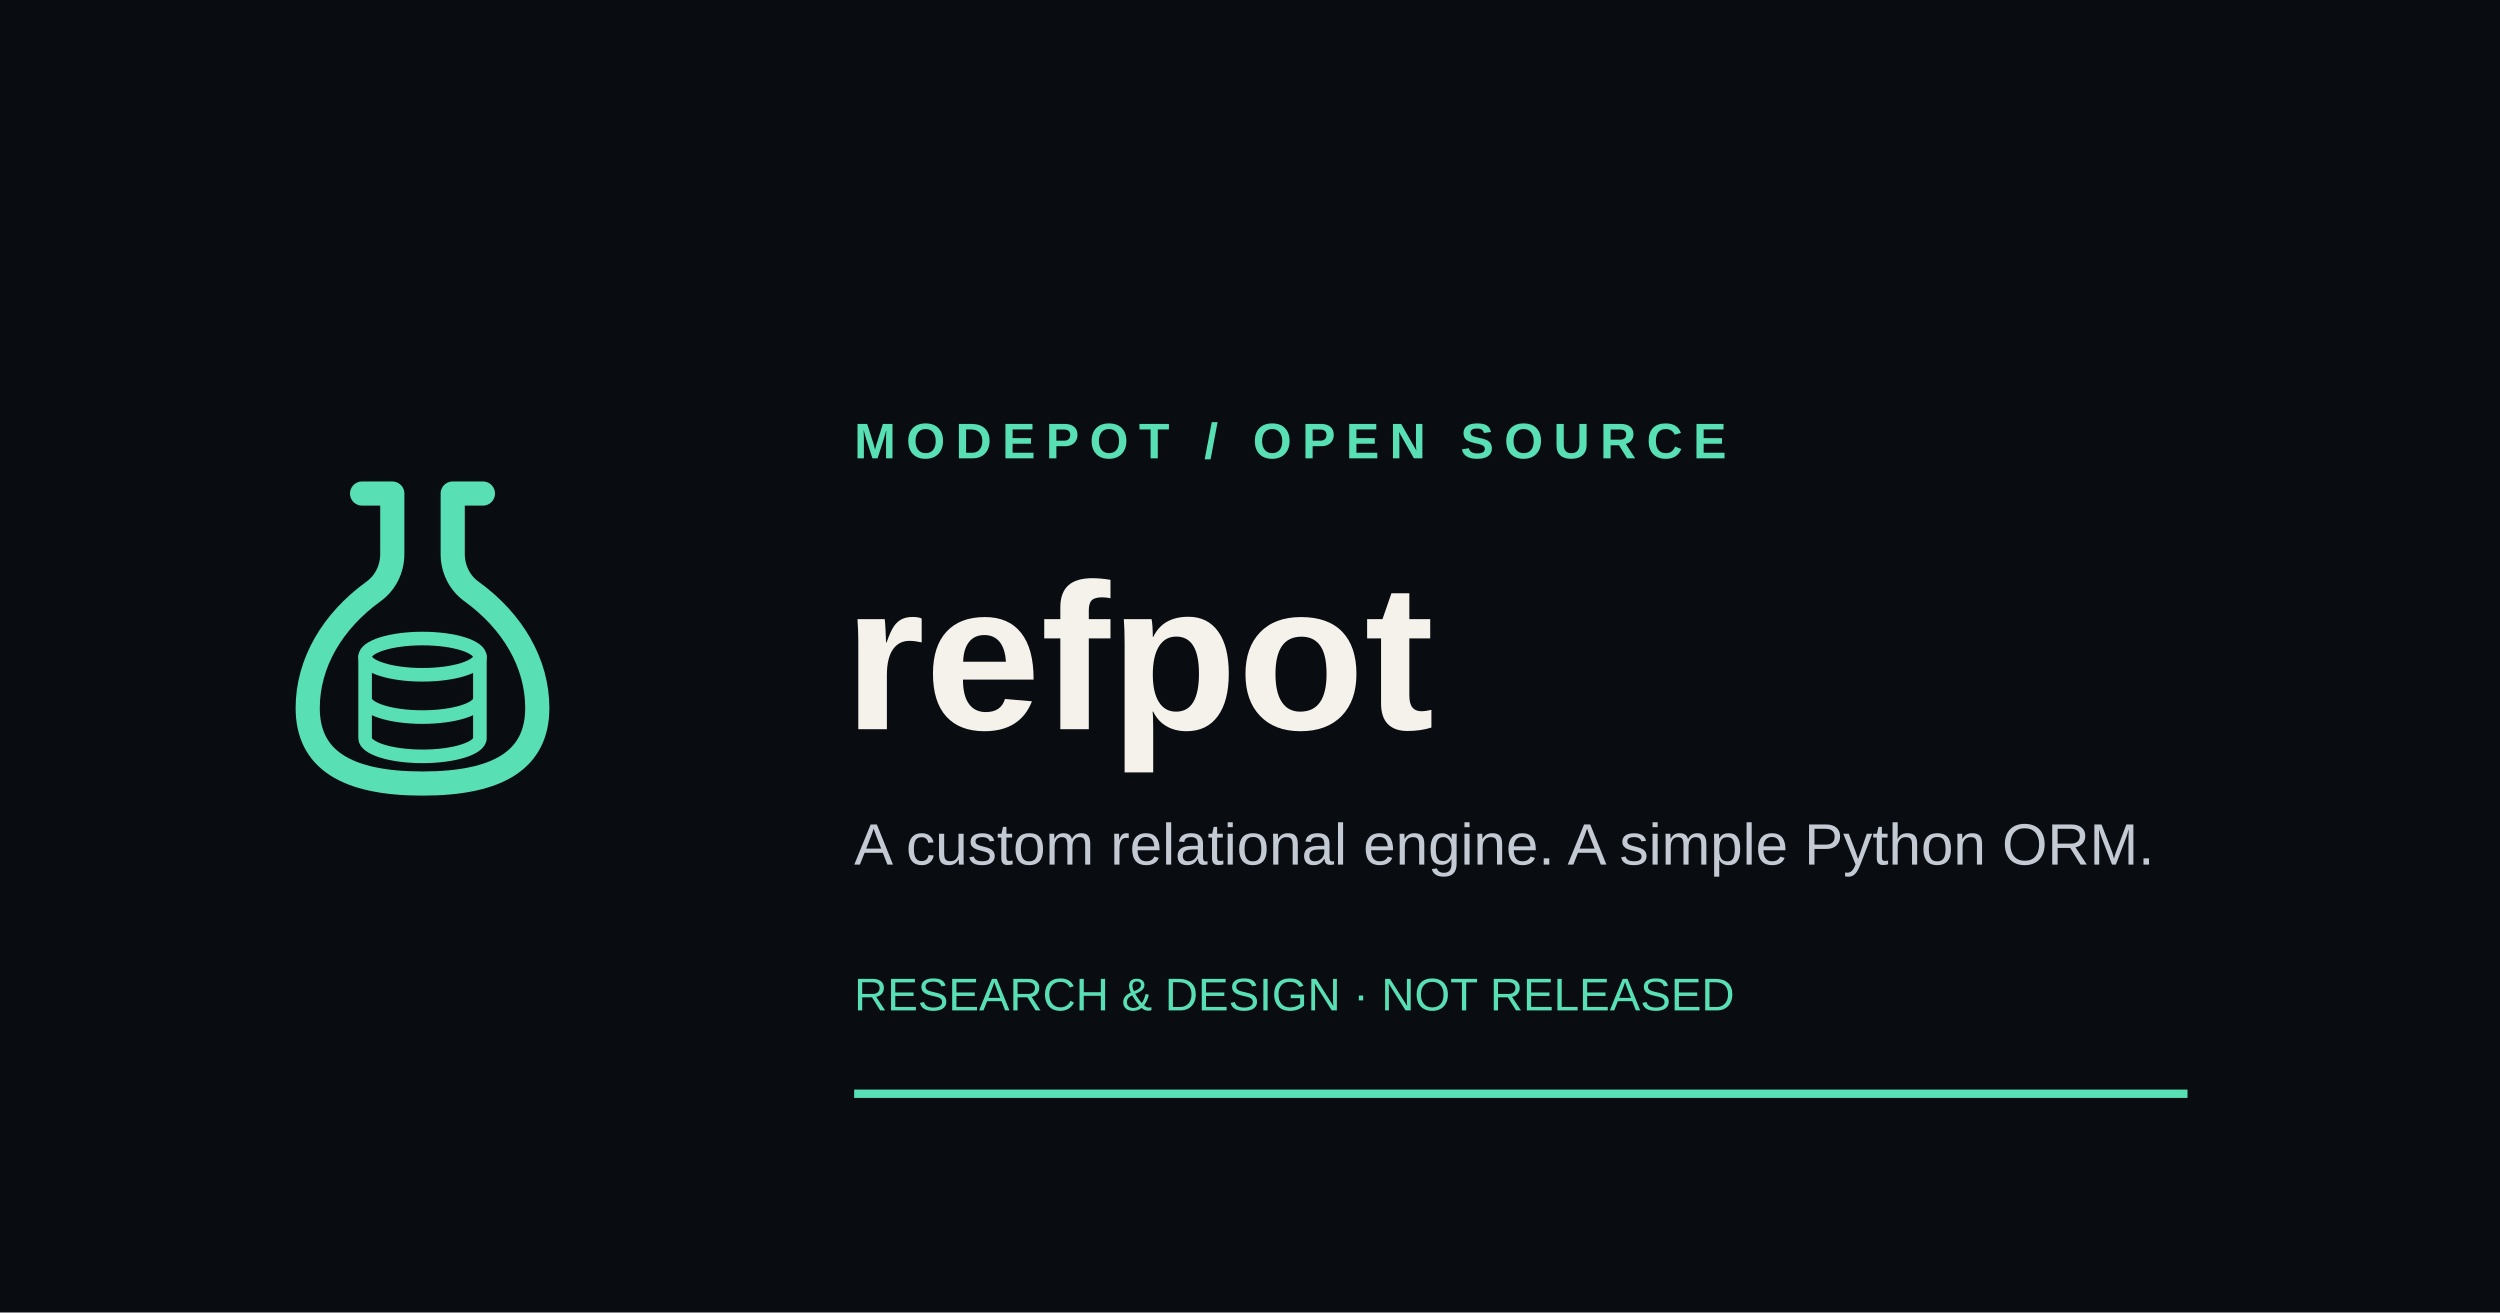
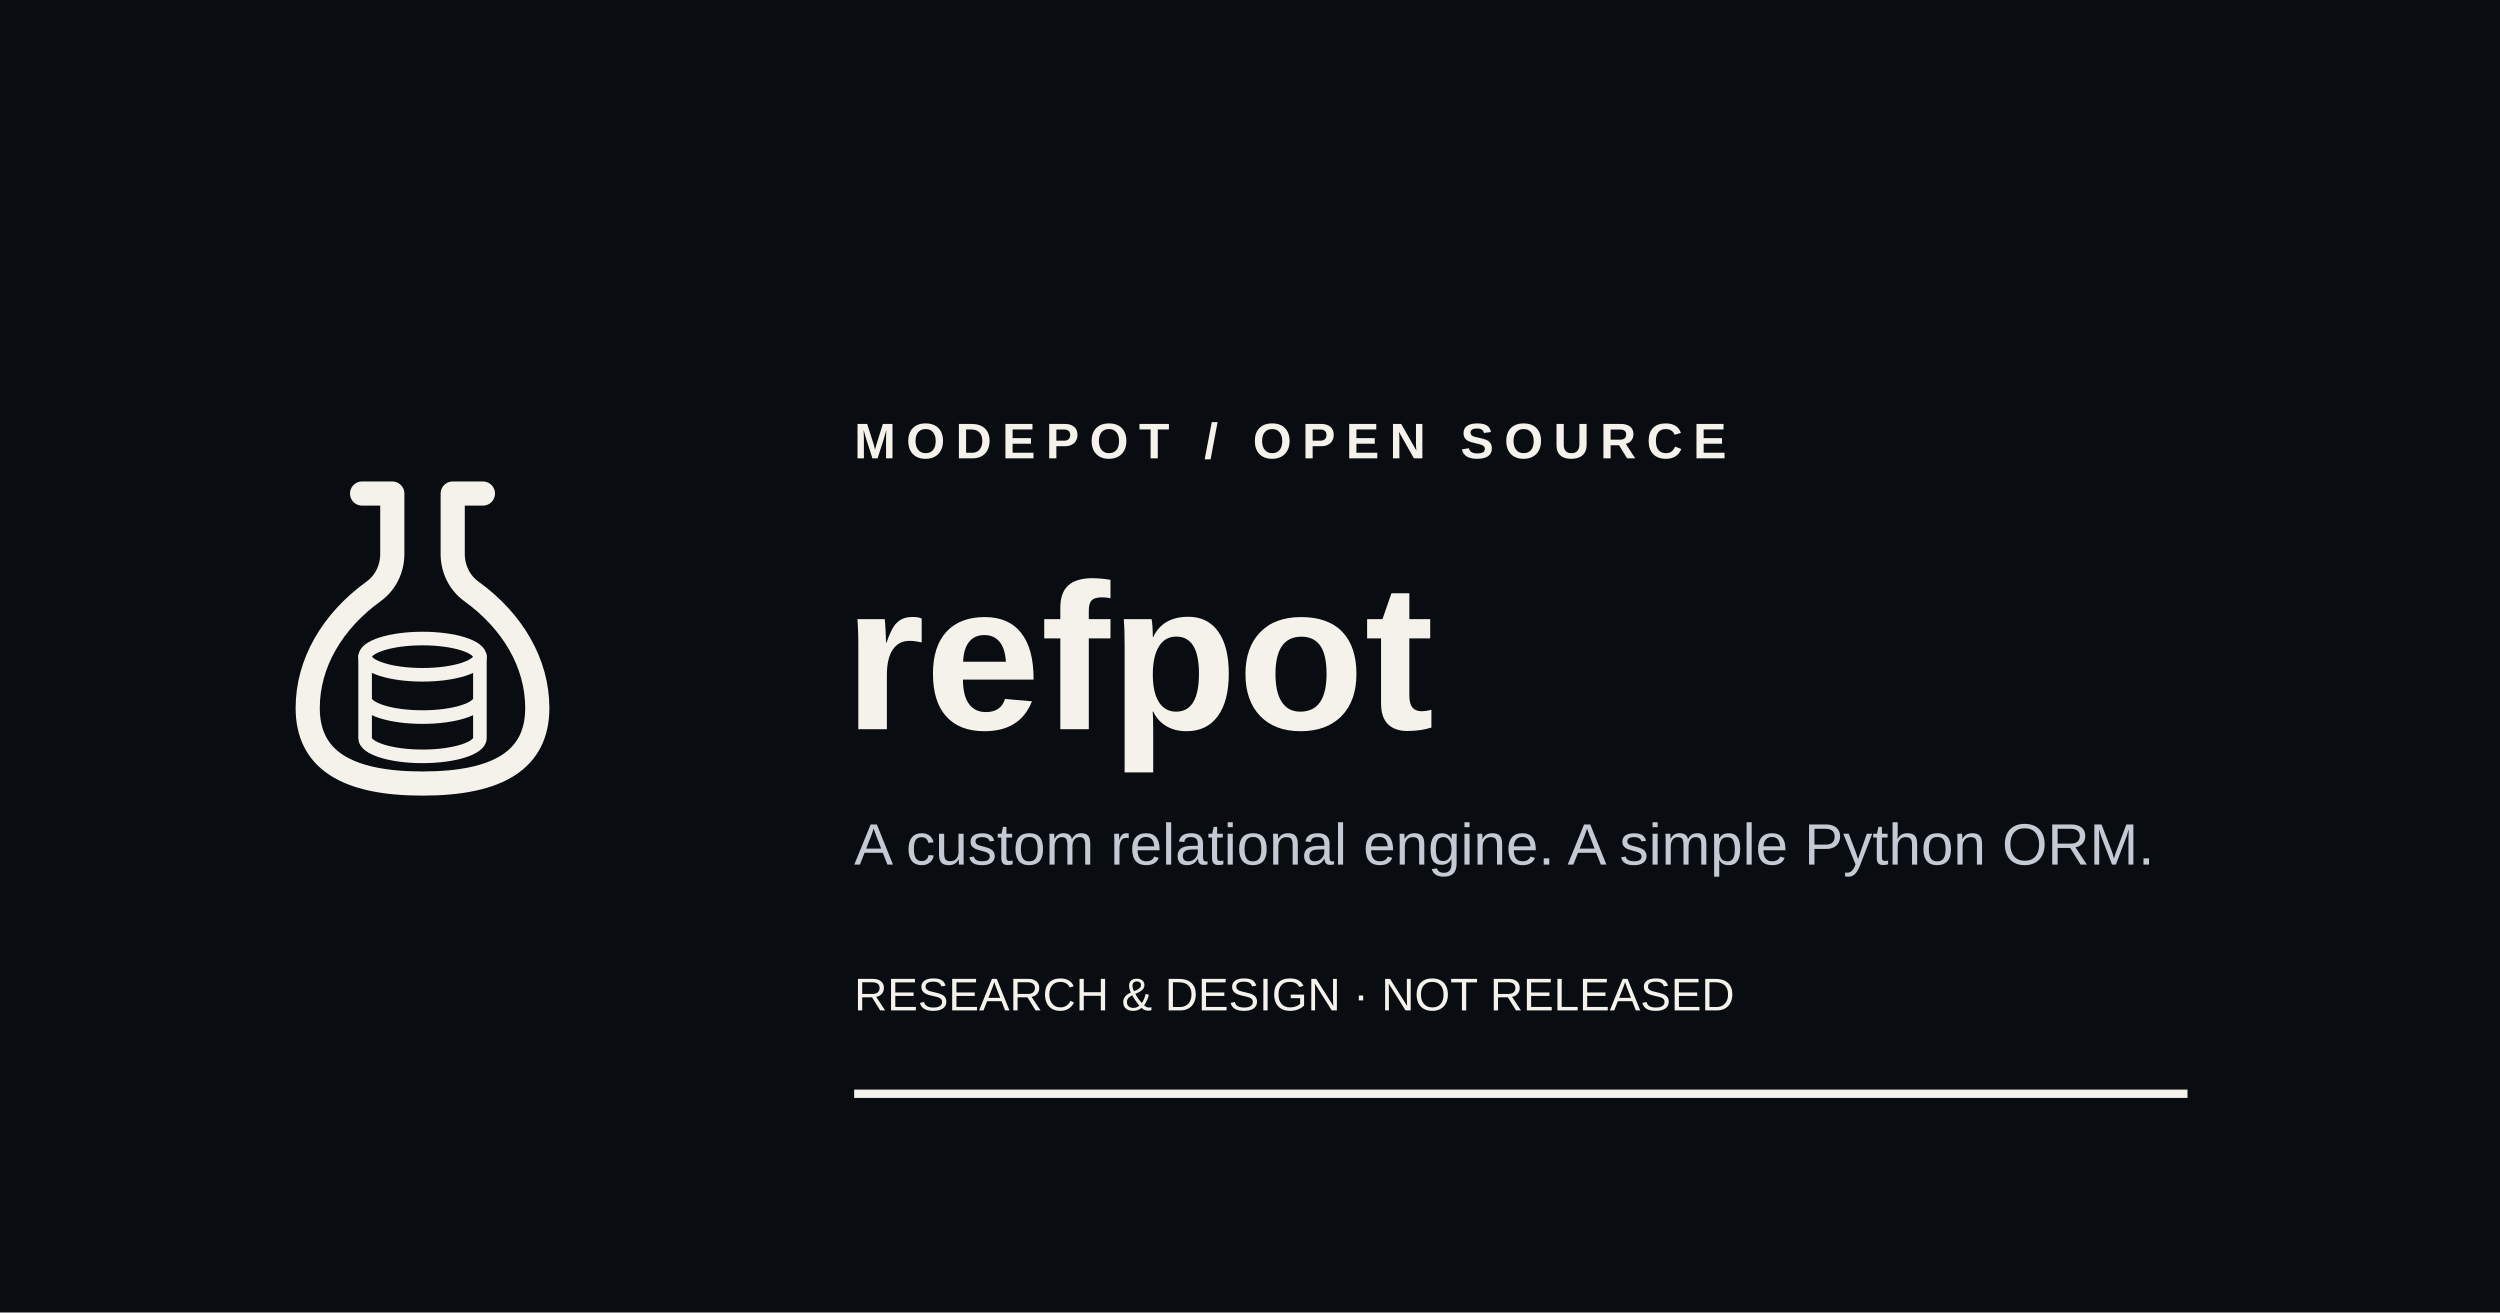
<svg xmlns="http://www.w3.org/2000/svg" width="1200" height="630" viewBox="0 0 1200 630" role="img" aria-labelledby="title desc">
  <rect width="1200" height="630" fill="#090c11" />
  <g transform="translate(110 205) scale(1.45)">
-     <path d="M44 22h10v20c0 5-2.3 9.6-6.2 12.4C34.1 64.3 26 78.2 26 93c0 17 12.7 25 38 25s38-8 38-25c0-14.8-8.1-28.7-21.8-38.6C76.3 51.6 74 47 74 42V22h10" fill="none" stroke="#58DFB4" stroke-width="8" stroke-linecap="round" stroke-linejoin="round" />
-     <g fill="none" stroke="#58DFB4" stroke-width="4.5" stroke-linecap="round" stroke-linejoin="round">
+     <path d="M44 22h10v20c0 5-2.3 9.6-6.2 12.4C34.1 64.3 26 78.2 26 93c0 17 12.7 25 38 25s38-8 38-25c0-14.8-8.1-28.7-21.8-38.6C76.3 51.6 74 47 74 42V22h10" fill="none" stroke="#F4F2EA" stroke-width="8" stroke-linecap="round" stroke-linejoin="round" />
+     <g fill="none" stroke="#F4F2EA" stroke-width="4.5" stroke-linecap="round" stroke-linejoin="round">
      <ellipse cx="64" cy="76" rx="19" ry="6" />
      <path d="M45 76v14c0 3.3 8.5 6 19 6s19-2.7 19-6V76M45 89v14c0 3.3 8.5 6 19 6s19-2.7 19-6V89" />
    </g>
  </g>
-   <text x="410" y="220" fill="#58DFB4" font-family="Arial,sans-serif" font-size="24" font-weight="700" letter-spacing="5">MODEPOT / OPEN SOURCE</text>
+   <text x="410" y="220" fill="#F4F2EA" font-family="Arial,sans-serif" font-size="24" font-weight="700" letter-spacing="5">MODEPOT / OPEN SOURCE</text>
  <text x="405" y="350" fill="#f4f2ea" font-family="Arial,sans-serif" font-size="100" font-weight="700">refpot</text>
  <text x="410" y="415" fill="#c4cad3" font-family="Arial,sans-serif" font-size="28">A custom relational engine. A simple Python ORM.</text>
-   <text x="410" y="485" fill="#58dfb4" font-family="Arial,sans-serif" font-size="22">RESEARCH &amp; DESIGN · NOT RELEASED</text>
-   <line x1="410" y1="525" x2="1050" y2="525" stroke="#58dfb4" stroke-width="4" />
+   <text x="410" y="485" fill="#F4F2EA" font-family="Arial,sans-serif" font-size="22">RESEARCH &amp; DESIGN · NOT RELEASED</text>
+   <line x1="410" y1="525" x2="1050" y2="525" stroke="#F4F2EA" stroke-width="4" />
</svg>
